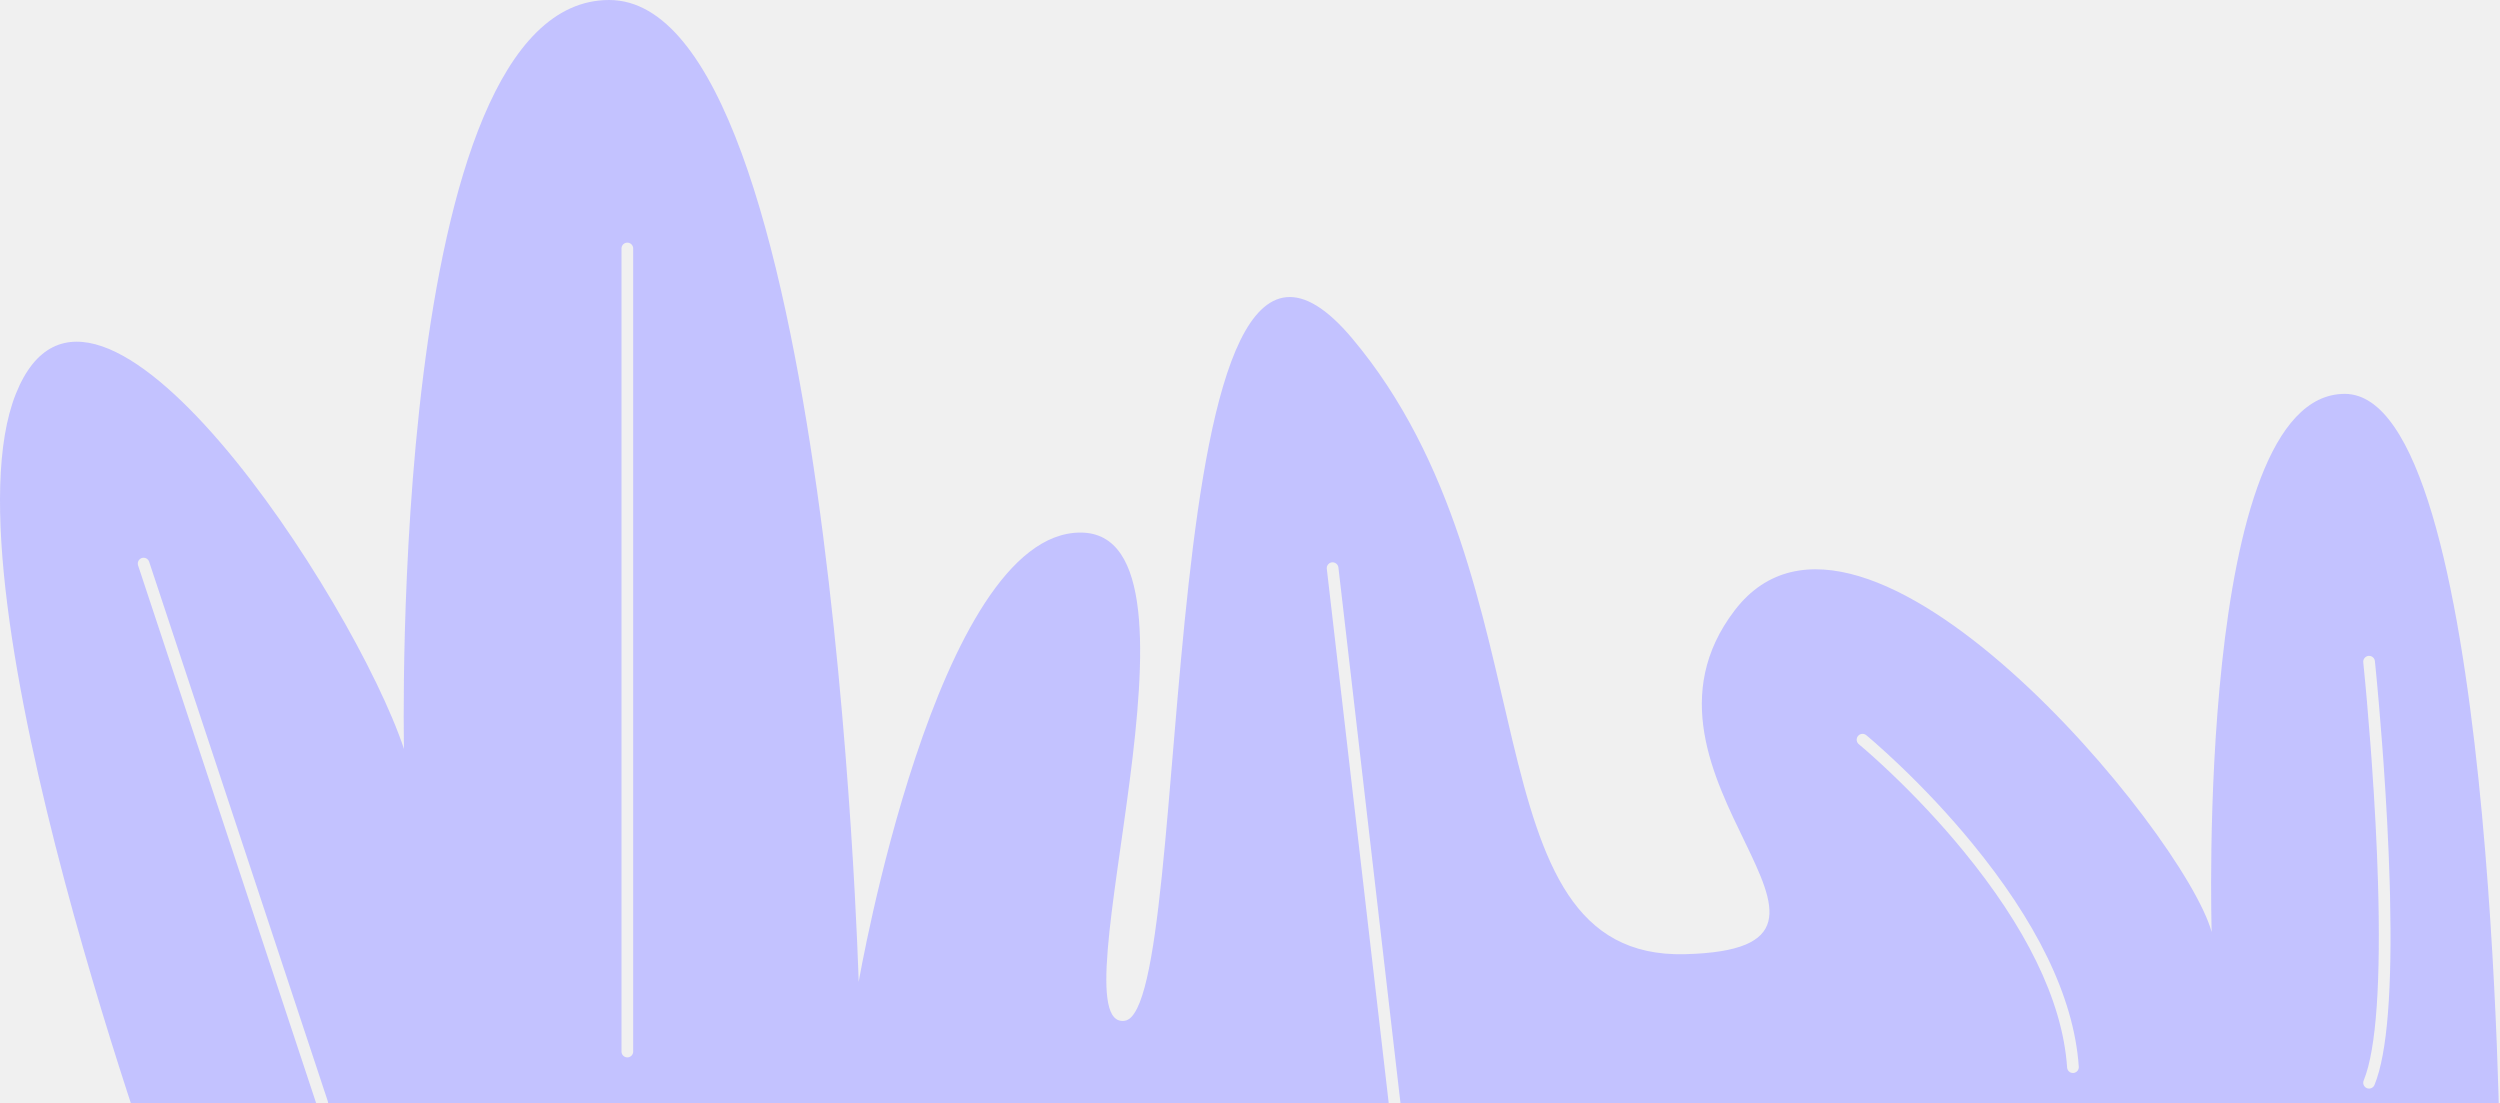
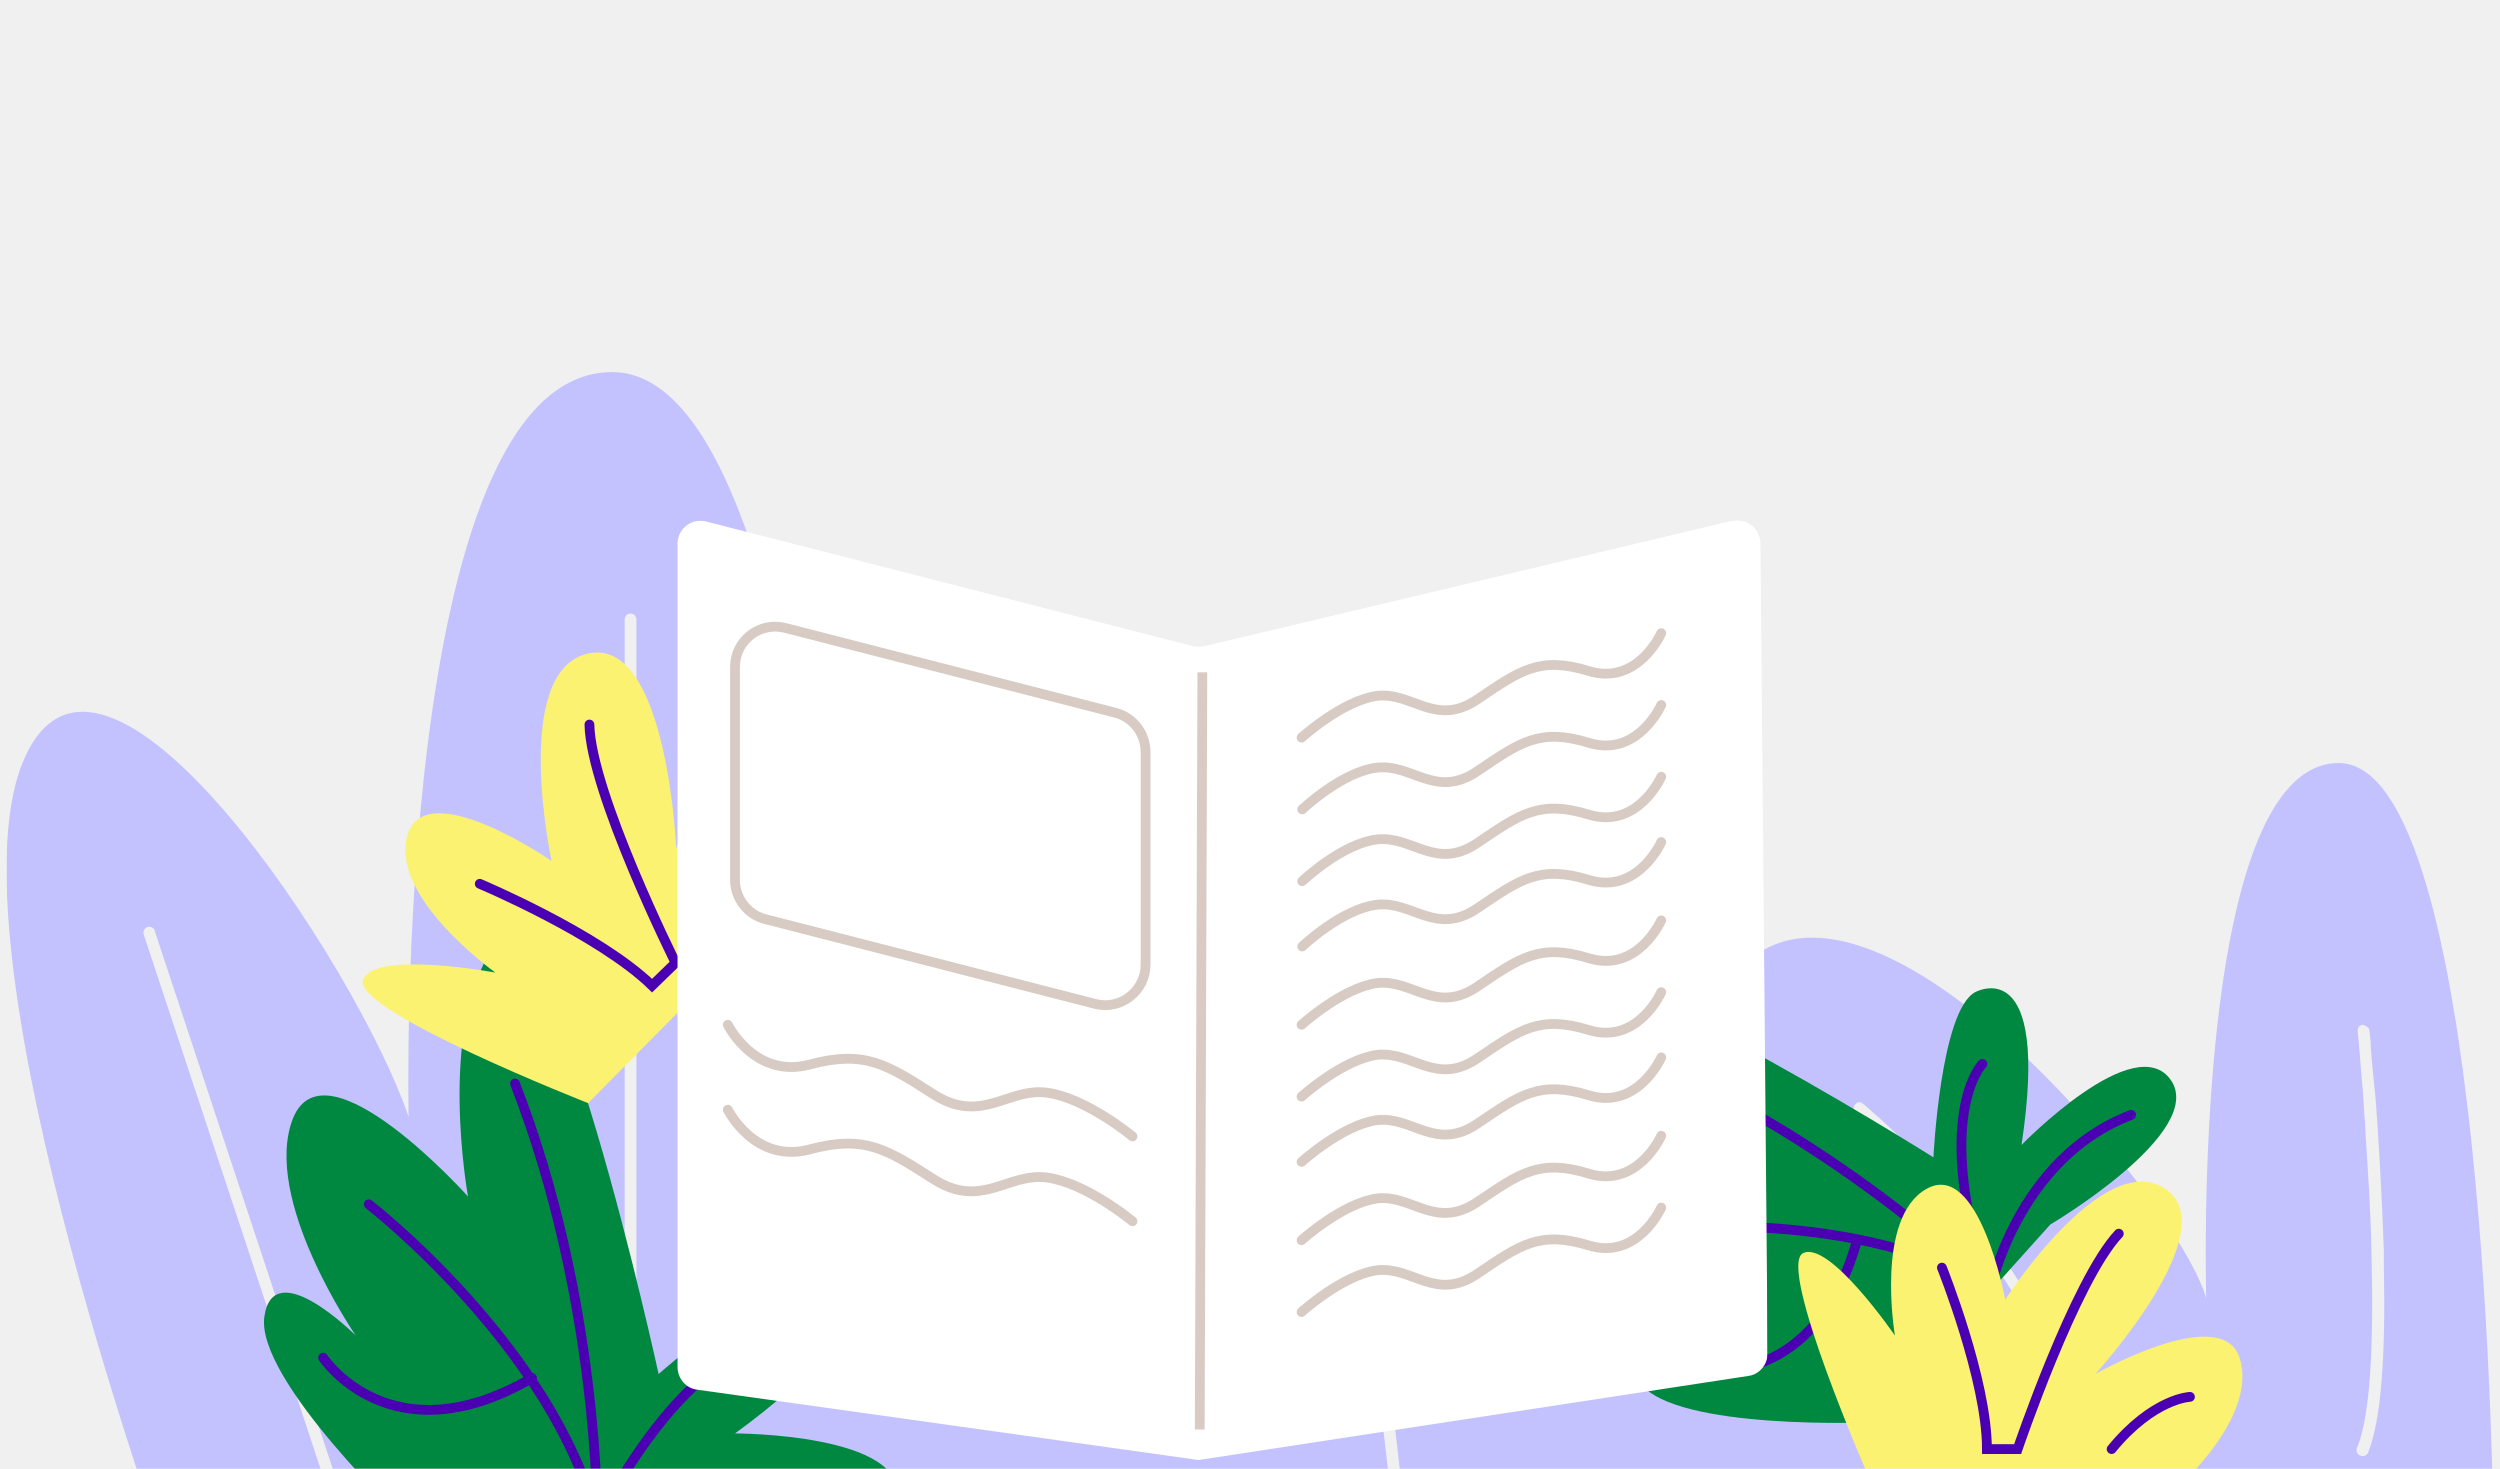
- <svg xmlns="http://www.w3.org/2000/svg" width="381px" height="168px" viewBox="0 0 381 168" version="1.1">
-   <g id="Textbooks" stroke="none" stroke-width="1" fill="none" fill-rule="evenodd">
-     <g id="1440-X-768" transform="translate(-94, -1042)" fill="#C3C2FF">
-       <path d="M186.836,1042 C220.637,1042 224.863,1191.645 224.863,1191.645 C224.863,1191.645 236.694,1123.164 258.666,1123.164 C280.637,1123.164 254.44,1199.254 265.425,1197.563 C276.412,1195.873 268.806,1056.372 300.074,1093.572 C331.34,1130.772 316.974,1188.263 350.777,1187.418 C384.578,1186.573 338.946,1160.363 358.382,1134.999 C377.819,1109.636 426.832,1168.817 431.057,1184.036 C431.057,1184.036 428.522,1102.026 451.338,1102.026 C474.156,1102.026 475,1219.546 475,1219.546 L120.076,1228 C120.076,1228 84.584,1131.618 96.414,1102.026 C108.245,1072.437 147.963,1133.308 155.568,1156.136 C155.568,1156.136 153.033,1042 186.836,1042 Z M297.098,1127.696 L296.987,1127.702 C296.536,1127.754 296.203,1128.135 296.199,1128.578 L296.205,1128.69 L305.706,1210.677 L305.728,1210.796 C305.836,1211.221 306.245,1211.512 306.693,1211.46 C307.144,1211.407 307.477,1211.026 307.481,1210.584 L307.475,1210.472 L297.974,1128.484 L297.952,1128.365 C297.862,1128.011 297.563,1127.75 297.206,1127.703 L297.098,1127.696 Z M116.684,1127.499 C116.492,1127.104 116.034,1126.903 115.607,1127.046 C115.142,1127.202 114.891,1127.708 115.046,1128.176 L115.046,1128.176 L142.27,1210.389 L142.316,1210.501 C142.508,1210.896 142.966,1211.097 143.393,1210.954 C143.858,1210.798 144.109,1210.292 143.954,1209.824 L143.954,1209.824 L116.73,1127.611 Z M455.067,1141.955 L454.955,1141.959 C454.504,1142.007 454.166,1142.384 454.157,1142.826 L454.162,1142.938 L454.484,1146.258 L454.717,1148.844 C454.902,1150.951 455.085,1153.179 455.26,1155.498 L455.347,1156.665 L455.481,1158.519 C455.915,1164.69 456.236,1170.738 456.404,1176.432 C456.838,1191.165 456.198,1201.881 454.224,1206.67 C454.037,1207.125 454.253,1207.646 454.708,1207.834 C455.163,1208.021 455.684,1207.804 455.871,1207.349 C457.873,1202.492 458.559,1192.458 458.243,1178.602 L458.227,1177.917 L458.185,1176.38 C458.015,1170.612 457.688,1164.487 457.247,1158.24 L457.124,1156.534 L457.036,1155.363 C456.89,1153.424 456.738,1151.549 456.584,1149.755 L456.492,1148.688 L456.306,1146.617 C456.257,1146.084 456.21,1145.58 456.165,1145.105 L456.121,1144.641 L455.934,1142.753 C455.891,1142.339 455.57,1142.021 455.176,1141.964 L455.067,1141.955 Z M377.162,1154.162 C376.875,1154.511 376.898,1155.012 377.197,1155.334 L377.285,1155.417 L378.42,1156.387 L379.484,1157.328 C380.346,1158.103 381.275,1158.961 382.257,1159.898 C385.999,1163.469 389.741,1167.438 393.231,1171.697 C402.505,1183.014 408.323,1194.269 409.028,1204.693 C409.061,1205.184 409.486,1205.556 409.977,1205.522 C410.468,1205.489 410.839,1205.064 410.806,1204.573 C410.07,1193.701 404.096,1182.145 394.609,1170.567 C391.069,1166.247 387.278,1162.226 383.487,1158.608 C382.159,1157.342 380.926,1156.215 379.819,1155.243 C379.508,1154.97 379.225,1154.724 378.971,1154.508 L378.787,1154.351 L378.415,1154.039 C378.035,1153.727 377.474,1153.782 377.162,1154.162 Z M189.606,1078.979 C189.152,1078.979 188.778,1079.319 188.723,1079.758 L188.716,1079.87 L188.716,1202.257 L188.724,1202.378 C188.783,1202.813 189.155,1203.148 189.606,1203.148 C190.06,1203.148 190.435,1202.808 190.49,1202.369 L190.497,1202.257 L190.497,1079.87 L190.489,1079.749 C190.43,1079.314 190.057,1078.979 189.606,1078.979 Z" id="Combined-Shape" />
+ <svg xmlns="http://www.w3.org/2000/svg" version="1.1" id="Layer_1" x="0px" y="0px" viewBox="0 0 383 225" style="enable-background:new 0 0 383 225;" xml:space="preserve">
+   <style type="text/css">
+ 	.st0{filter:url(#Adobe_OpacityMaskFilter);}
+ 	.st1{fill-rule:evenodd;clip-rule:evenodd;fill:#FFFFFF;}
+ 	.st2{mask:url(#mask-2_1_);}
+ 	.st3{fill-rule:evenodd;clip-rule:evenodd;fill:#C3C2FF;}
+ 	.st4{fill-rule:evenodd;clip-rule:evenodd;fill:#008840;}
+ 	.st5{fill:none;stroke:#4A00B2;stroke-width:1.5;stroke-linecap:round;}
+ 	.st6{fill-rule:evenodd;clip-rule:evenodd;fill:#FBF272;}
+ 	.st7{filter:url(#Adobe_OpacityMaskFilter_1_);}
+ 	.st8{mask:url(#mask-4_1_);fill-rule:evenodd;clip-rule:evenodd;fill:#FFFFFF;}
+ 	.st9{fill:none;stroke:#D9CBC3;stroke-width:1.5;}
+ 	.st10{fill:none;stroke:#D7CBC4;stroke-width:1.5;stroke-linecap:round;}
+ </style>
+   <g id="Textbooks">
+     <g id="_x31_440-X-768" transform="translate(-93, -985)">
+       <g id="Group-20" transform="translate(93, 985)">
+         <g id="Mask">
+ 			</g>
+         <defs>
+           <filter id="Adobe_OpacityMaskFilter" filterUnits="userSpaceOnUse" x="1" y="57" width="381" height="186">
+             <feColorMatrix type="matrix" values="1 0 0 0 0  0 1 0 0 0  0 0 1 0 0  0 0 0 1 0" />
+           </filter>
+         </defs>
+         <mask maskUnits="userSpaceOnUse" x="1" y="57" width="381" height="186" id="mask-2_1_">
+           <g class="st0">
+             <rect id="path-1_1_" class="st1" width="383" height="225" />
+           </g>
+         </mask>
+         <g class="st2">
+           <g transform="translate(1, 0)">
+             <path id="Combined-Shape" class="st3" d="M92.8,57c33.8,0,38,149.6,38,149.6s11.8-68.5,33.8-68.5c22,0-4.2,76.1,6.8,74.4       c11-1.7,3.4-141.2,34.6-104c31.3,37.2,16.9,94.7,50.7,93.8c33.8-0.8-11.8-27.1,7.6-52.4c19.4-25.4,68.4,33.8,72.7,49       c0,0-2.5-82,20.3-82c22.8,0,23.7,117.5,23.7,117.5L26.1,243c0,0-35.5-96.4-23.7-126c11.8-29.6,51.5,31.3,59.2,54.1       C61.6,171.1,59,57,92.8,57z M203.1,142.7l-0.1,0c-0.5,0.1-0.8,0.4-0.8,0.9l0,0.1l9.5,82l0,0.1c0.1,0.4,0.5,0.7,1,0.7       c0.5-0.1,0.8-0.4,0.8-0.9l0-0.1l-9.5-82l0-0.1c-0.1-0.4-0.4-0.6-0.7-0.7L203.1,142.7z M22.7,142.5c-0.2-0.4-0.7-0.6-1.1-0.5       c-0.5,0.2-0.7,0.7-0.6,1.1l0,0l27.2,82.2l0,0.1c0.2,0.4,0.7,0.6,1.1,0.5c0.5-0.2,0.7-0.7,0.6-1.1l0,0l-27.2-82.2L22.7,142.5z        M361.1,157l-0.1,0c-0.5,0-0.8,0.4-0.8,0.9l0,0.1l0.3,3.3l0.2,2.6c0.2,2.1,0.4,4.3,0.5,6.7l0.1,1.2l0.1,1.9       c0.4,6.2,0.8,12.2,0.9,17.9c0.4,14.7-0.2,25.4-2.2,30.2c-0.2,0.5,0,1,0.5,1.2s1,0,1.2-0.5c2-4.9,2.7-14.9,2.4-28.7l0-0.7l0-1.5       c-0.2-5.8-0.5-11.9-0.9-18.1l-0.1-1.7l-0.1-1.2c-0.1-1.9-0.3-3.8-0.5-5.6l-0.1-1.1l-0.2-2.1c0-0.5-0.1-1-0.1-1.5l0-0.5       l-0.2-1.9c0-0.4-0.4-0.7-0.8-0.8L361.1,157z M283.2,169.2c-0.3,0.3-0.3,0.8,0,1.2l0.1,0.1l1.1,1l1.1,0.9       c0.9,0.8,1.8,1.6,2.8,2.6c3.7,3.6,7.5,7.5,11,11.8c9.3,11.3,15.1,22.6,15.8,33c0,0.5,0.5,0.9,0.9,0.8c0.5,0,0.9-0.5,0.8-0.9       c-0.7-10.9-6.7-22.4-16.2-34c-3.5-4.3-7.3-8.3-11.1-12c-1.3-1.3-2.6-2.4-3.7-3.4c-0.3-0.3-0.6-0.5-0.8-0.7l-0.2-0.2l-0.4-0.3       C284,168.7,283.5,168.8,283.2,169.2z M95.6,94c-0.5,0-0.8,0.3-0.9,0.8l0,0.1v122.4l0,0.1c0.1,0.4,0.4,0.8,0.9,0.8       c0.5,0,0.8-0.3,0.9-0.8l0-0.1V94.9l0-0.1C96.4,94.3,96.1,94,95.6,94z" />
+             <g id="Group-68" transform="translate(39, 79)">
+               <path id="Fill-1" class="st4" d="M246.9,138.9c0,0-30.2,1.3-35.6-6c-5.4-7.3,11-7.4,11-7.4s-23.4-4-28.3-15.3        c-4.9-11.3,25.3-10.1,25.3-10.1s-20-13.6-22.7-27.3s59.6,25.5,59.6,25.5s1.1-22.5,6.4-25.3c0,0,11.6-6.5,7.1,23.4        c0,0,17.4-17.9,22.9-9.9c5.4,8-18.5,22.1-18.5,22.1L246.9,138.9z" />
+               <path id="Stroke-3" class="st5" d="M221.5,130.9c0,0,16.7,2.7,23-19.9" />
+               <path id="Stroke-5" class="st5" d="M209.5,109.6c0,0,32.9-4.4,55,8.4c0,0-22.2-21.9-52.9-35" />
+               <path id="Stroke-7" class="st5" d="M263.7,84c0,0-7.9,8,1.1,35c0,0,4.1-20.5,21.7-27.2" />
+               <path id="Fill-9" class="st6" d="M246.6,148c0,0-14.4-32.8-10.4-35c4-2.1,14.1,12.6,14.1,12.6s-3.1-18.1,4.9-22.5        c8-4.4,12,17,12,17s15-23.3,24.5-17c9.5,6.3-10.7,28.4-10.7,28.4s19.3-11,22.1-2.5c2.8,8.6-8.6,19-8.6,19H246.6z" />
+               <path id="Stroke-11" class="st5" d="M257.5,115.2c0,0,6.9,17.2,6.9,27.8h4.7c0,0,8.8-25.9,15.5-33" />
+               <path id="Stroke-13" class="st5" d="M295.5,135c0,0-5.6,0.2-12,8" />
+               <path id="Fill-15" class="st4" d="M22.8,154.7c0,0-23.7-22.3-22.3-32s14,2.9,14,2.9S0,104.6,4.9,92.3c5-12.3,26.8,12,26.8,12        s-4.7-25.7,3.8-38s25.4,65.2,25.4,65.2s18.1-16.1,24.2-14c0,0,13.7,4.1-12.5,23.1c0,0,26.8,0,24.8,10.2        c-2,10.2-30.9,2.3-30.9,2.3L22.8,154.7z" />
+               <path id="Stroke-17" class="st5" d="M9.5,129c0,0,10.4,15.7,32,3.1" />
+               <path id="Stroke-19" class="st5" d="M16.5,105.5c0,0,28.3,21.9,35,48.5c0,0,0.4-33.6-12.6-67" />
+               <path id="Stroke-21" class="st5" d="M77.6,127c0,0-11.9,0.1-26.1,27c0,0,18.8-12.3,37-4.1" />
+               <path id="Fill-23" class="st6" d="M50.1,90c0,0-35.9-14.1-34.5-18.8c1.4-4.7,20.3-1.2,20.3-1.2S19.7,58.5,22.4,49        c2.7-9.5,22.1,3.9,22.1,3.9s-6.3-29.3,5.7-31.8c12-2.5,13.4,29.9,13.4,29.9s6.3-23.2,14.9-18.8s7.9,21.1,7.9,21.1L50.1,90z" />
+               <path id="Stroke-25" class="st5" d="M33.5,56.4c0,0,18.3,7.7,26.4,15.6l3.6-3.5c0,0-13-26.1-13.2-36.5" />
+               <path id="Stroke-27" class="st5" d="M77.5,51c0,0-4,4.3-2.8,15" />
+               <g id="Group-41" transform="translate(63.5, 0)">
+                 <g id="Clip-40">
+ 							</g>
+                 <defs>
+                   <filter id="Adobe_OpacityMaskFilter_1_" filterUnits="userSpaceOnUse" x="0.2" y="0.7" width="167.1" height="144">
+                     <feColorMatrix type="matrix" values="1 0 0 0 0  0 1 0 0 0  0 0 1 0 0  0 0 0 1 0" />
+                   </filter>
+                 </defs>
+                 <mask maskUnits="userSpaceOnUse" x="0.2" y="0.7" width="167.1" height="144" id="mask-4_1_">
+                   <g class="st7">
+                     <polygon id="path-3_1_" class="st1" points="0.2,0.7 167.3,0.7 167.3,144.7 0.2,144.7          " />
+                   </g>
+                 </mask>
+                 <path id="Fill-39" class="st8" d="M79.6,144.6L3.3,133.9c-1.7-0.2-3-1.7-3-3.5V4.3c0-2.3,2.2-4,4.4-3.4L79.3,20         c0.6,0.1,1.1,0.1,1.7,0l80.8-19.2c2.2-0.5,4.3,1.1,4.4,3.4l1.1,124.1c0,1.8-1.3,3.3-3,3.5l-83.7,12.8         C80.3,144.7,79.9,144.7,79.6,144.6" />
+               </g>
+               <line id="Stroke-42" class="st9" x1="144.2" y1="24" x2="143.8" y2="140" />
+               <path id="Stroke-44" class="st10" d="M127.8,74.8l-50.6-13c-2.7-0.7-4.6-3.2-4.6-6V23.2c0-4.1,3.8-7,7.7-6l50.6,13        c2.7,0.7,4.6,3.2,4.6,6v32.6C135.5,72.8,131.7,75.8,127.8,74.8z" />
+               <path id="Stroke-46" class="st10" d="M71.5,78c0,0,4.1,8.3,12.5,6.1c8.5-2.3,11.9,0,19.1,4.6c7.3,4.6,11.3-1.1,17.3-0.3        c6,0.8,13.1,6.7,13.1,6.7" />
+               <path id="Stroke-48" class="st10" d="M71.5,91c0,0,4.1,8.3,12.5,6.1c8.5-2.3,11.9,0,19.1,4.6c7.3,4.6,11.3-1.1,17.3-0.3        c6,0.8,13.1,6.7,13.1,6.7" />
+               <path id="Stroke-50" class="st10" d="M214.5,18c0,0-3.6,8.1-11.1,5.8c-7.5-2.3-10.5-0.1-17,4.3c-6.4,4.4-10-1.1-15.4-0.5        c-5.3,0.7-11.6,6.4-11.6,6.4" />
+               <path id="Stroke-52" class="st10" d="M214.5,29c0,0-3.6,8.1-11.1,5.8c-7.5-2.3-10.5-0.1-17,4.3c-6.4,4.4-10-1.1-15.4-0.5        S159.5,45,159.5,45" />
+               <path id="Stroke-54" class="st10" d="M214.5,40c0,0-3.6,8.1-11.1,5.8c-7.5-2.3-10.5-0.1-17,4.3c-6.4,4.4-10-1.1-15.4-0.5        S159.5,56,159.5,56" />
+               <path id="Stroke-56" class="st10" d="M214.5,50c0,0-3.6,8.1-11.1,5.8c-7.5-2.3-10.5-0.1-17,4.3c-6.4,4.4-10-1.1-15.4-0.5        S159.5,66,159.5,66" />
+               <path id="Stroke-58" class="st10" d="M214.5,62c0,0-3.6,8.1-11.1,5.8c-7.5-2.3-10.5-0.1-17,4.3c-6.4,4.4-10-1.1-15.4-0.5        c-5.3,0.7-11.6,6.4-11.6,6.4" />
+               <path id="Stroke-60" class="st10" d="M214.5,73c0,0-3.6,8.1-11.1,5.8c-7.5-2.3-10.5-0.1-17,4.3c-6.4,4.4-10-1.1-15.4-0.5        c-5.3,0.7-11.6,6.4-11.6,6.4" />
+               <path id="Stroke-62" class="st10" d="M214.5,83c0,0-3.6,8.1-11.1,5.8c-7.5-2.3-10.5-0.1-17,4.3c-6.4,4.4-10-1.1-15.4-0.5        c-5.3,0.7-11.6,6.4-11.6,6.4" />
+               <path id="Stroke-64" class="st10" d="M214.5,95c0,0-3.6,8.1-11.1,5.8c-7.5-2.3-10.5-0.1-17,4.3s-10-1.1-15.4-0.5        c-5.3,0.7-11.6,6.4-11.6,6.4" />
+               <path id="Stroke-66" class="st10" d="M214.5,106c0,0-3.6,8.1-11.1,5.8c-7.5-2.3-10.5-0.1-17,4.3c-6.4,4.4-10-1.1-15.4-0.5        c-5.3,0.7-11.6,6.4-11.6,6.4" />
+             </g>
+           </g>
+         </g>
+       </g>
    </g>
  </g>
</svg>
